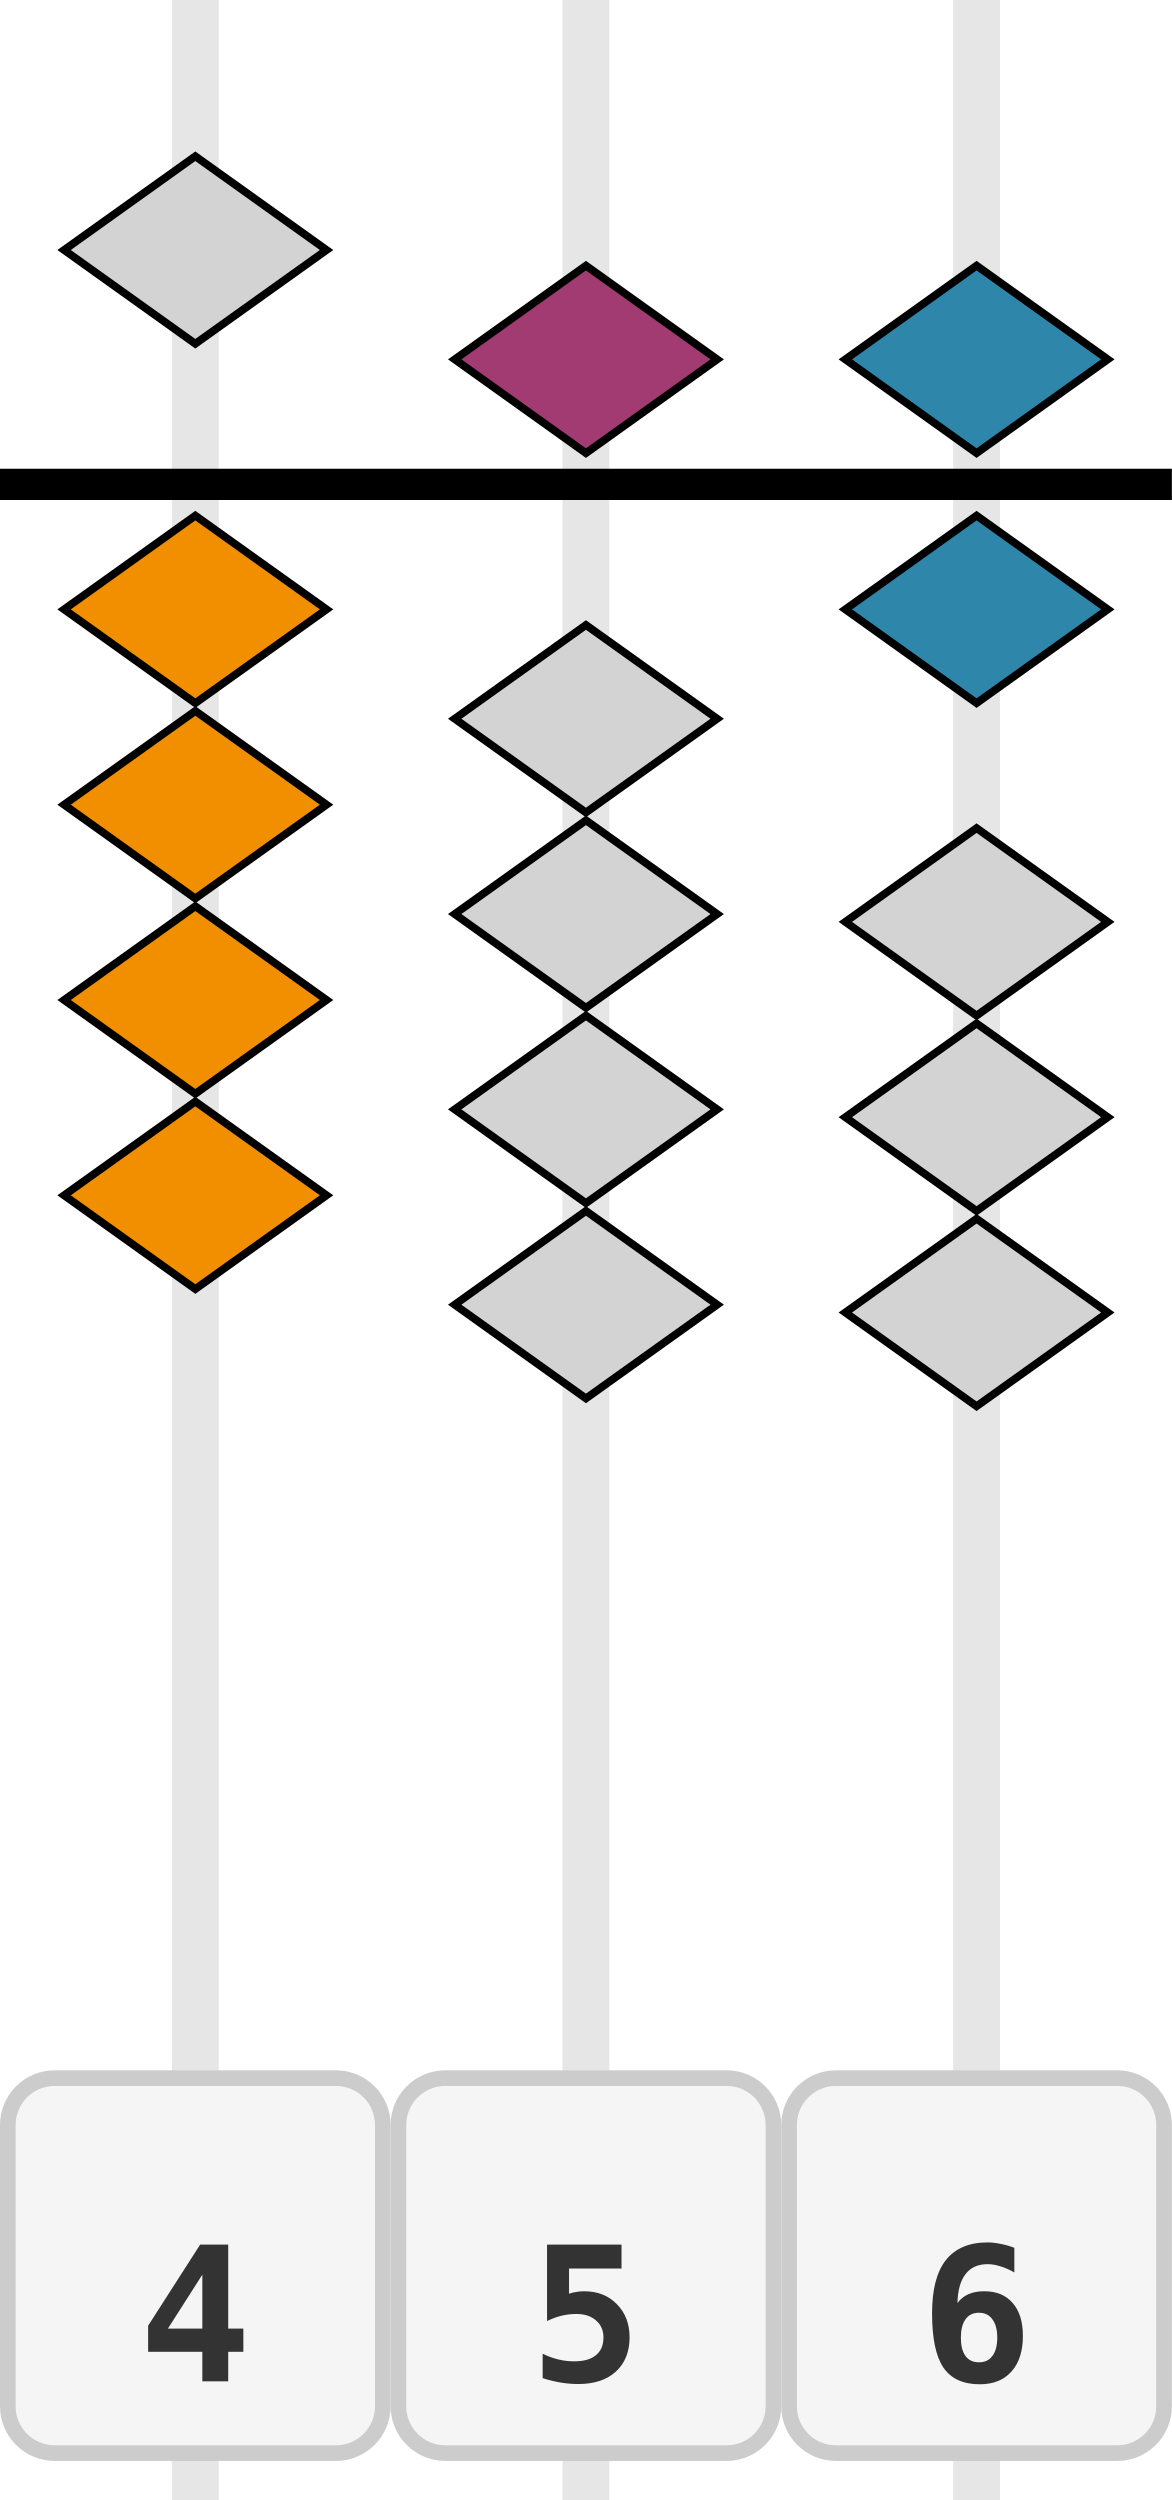
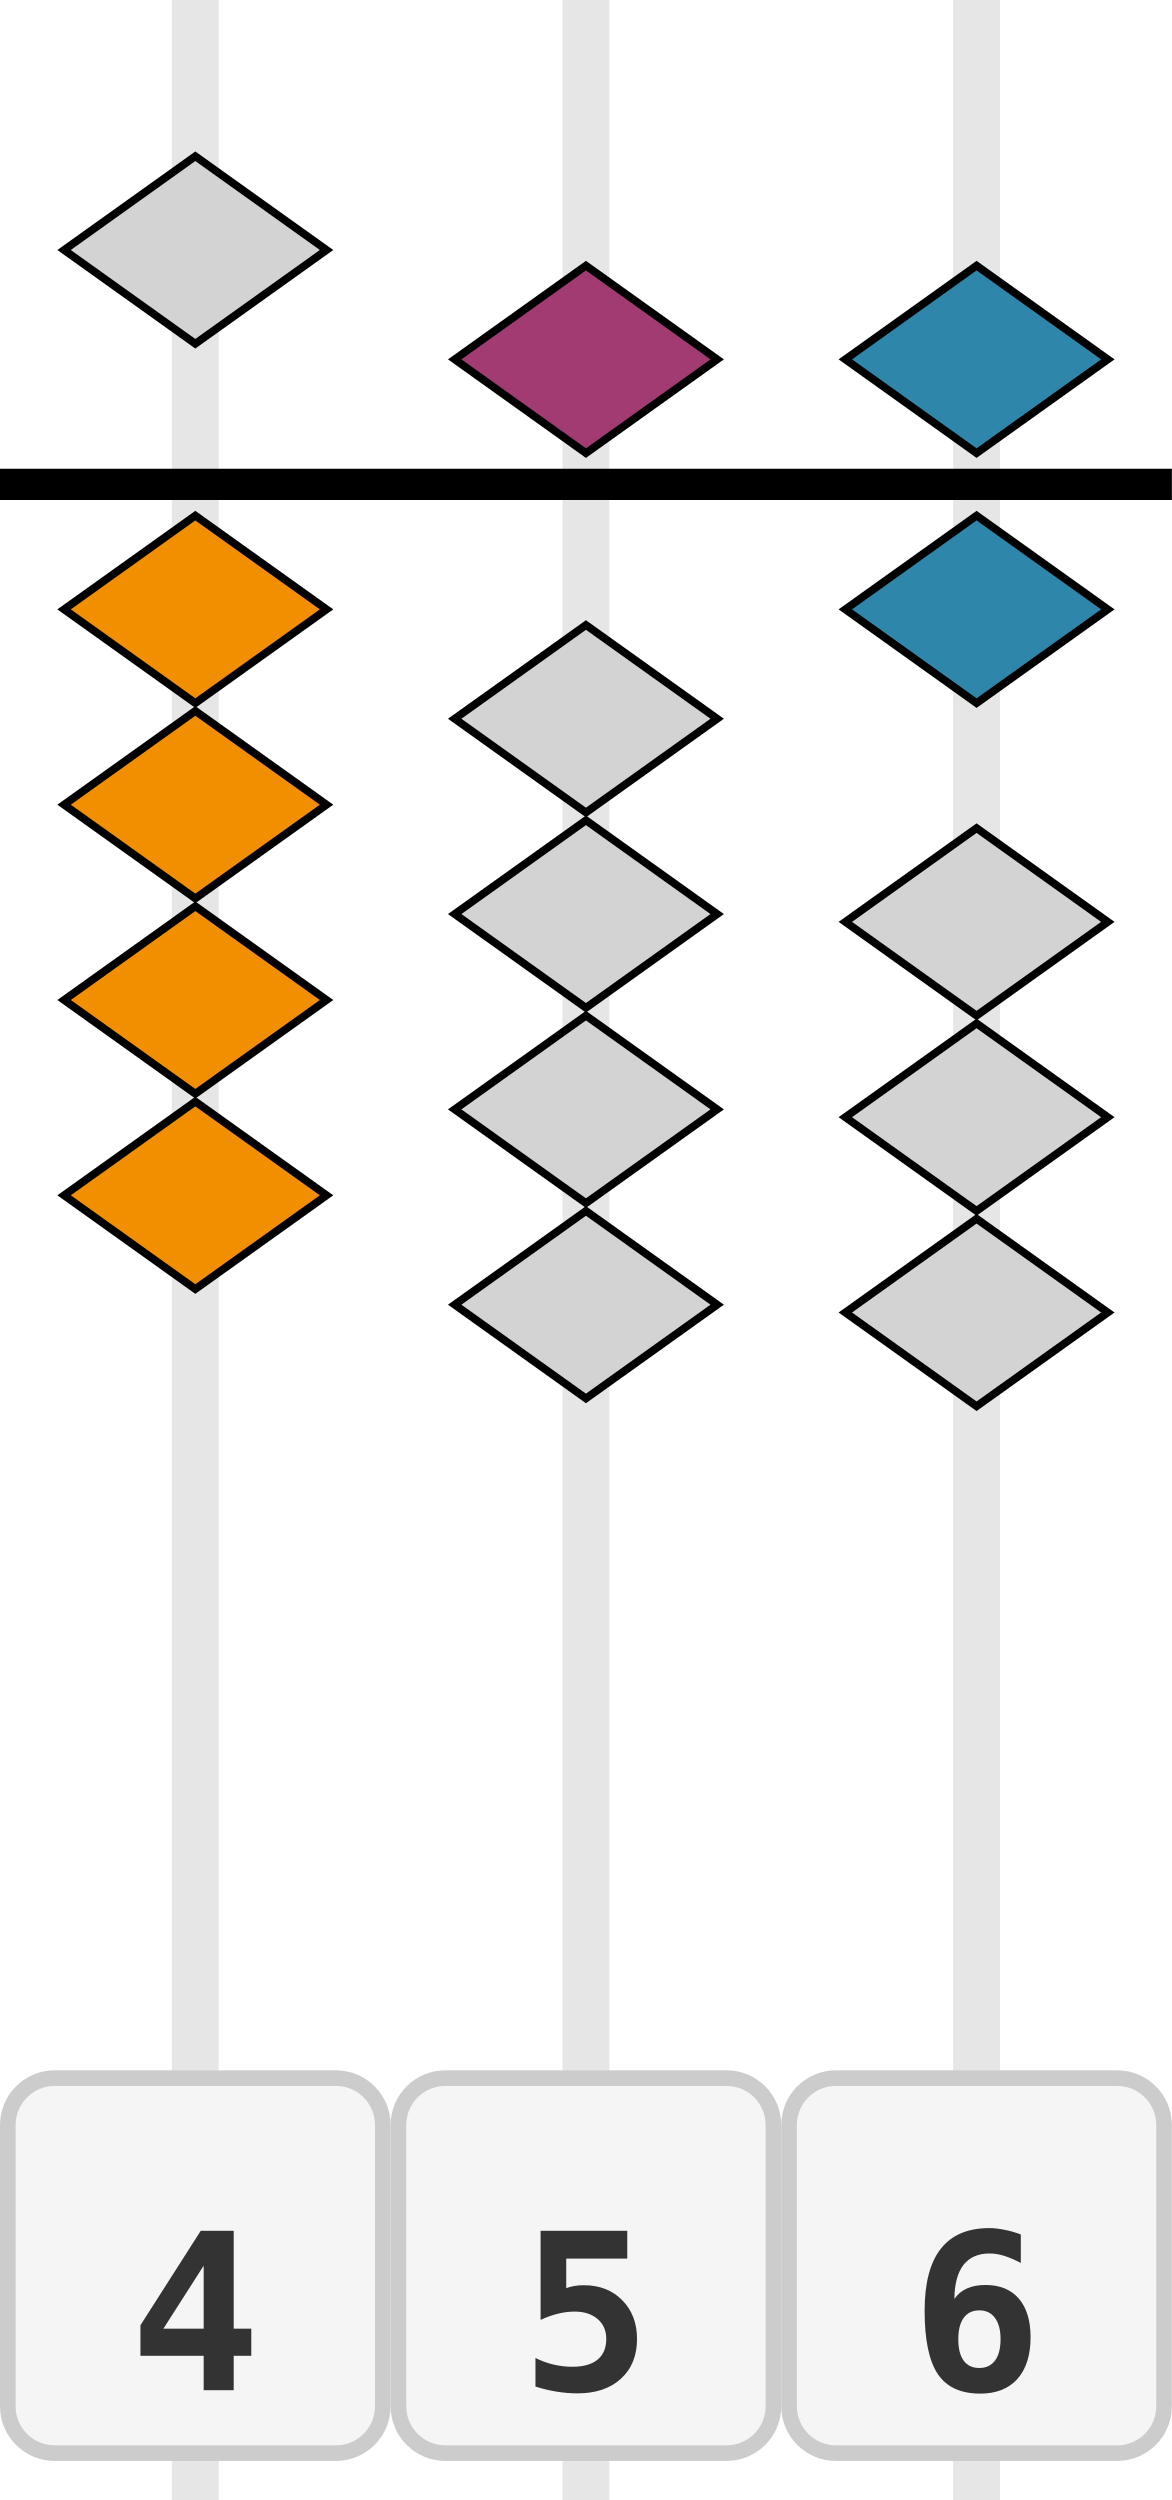
<svg xmlns="http://www.w3.org/2000/svg" width="75" height="160" viewBox="0 0 75 160" class="abacus-svg  interactive" style="overflow:visible;display:block">
  <defs>
    <style>
          /* CSS-based opacity system for hidden inactive beads */
          .abacus-bead {
            transition: opacity 0.2s ease-in-out;
          }

          /* Hidden inactive beads are invisible by default */
          .hide-inactive-mode .abacus-bead.hidden-inactive {
            opacity: 0;
          }

          /* Interactive abacus: When hovering over the abacus, hidden inactive beads become semi-transparent */
          .abacus-svg.hide-inactive-mode.interactive:hover .abacus-bead.hidden-inactive {
            opacity: 0.5;
          }

          /* Interactive abacus: When hovering over a specific hidden inactive bead, it becomes fully visible */
          .hide-inactive-mode.interactive .abacus-bead.hidden-inactive:hover {
            opacity: 1 !important;
          }

          /* Non-interactive abacus: Hidden inactive beads always stay at opacity 0 */
          .abacus-svg.hide-inactive-mode:not(.interactive) .abacus-bead.hidden-inactive {
            opacity: 0 !important;
          }
        </style>
  </defs>
  <rect x="11" y="0" width="3" height="160" fill="rgb(0, 0, 0, 0.1)" stroke="none" />
  <rect x="36" y="0" width="3" height="160" fill="rgb(0, 0, 0, 0.1)" stroke="none" />
  <rect x="61" y="0" width="3" height="160" fill="rgb(0, 0, 0, 0.1)" stroke="none" />
  <rect x="0" y="30" width="75" height="2" fill="black" stroke="none" />
  <g class="abacus-bead inactive " transform="translate(4.1, 10)" style="cursor:grab;touch-action:none;transition:opacity 0.2s ease-in-out">
    <polygon points="8.4,0 16.8,6 8.4,12 0,6" fill="rgb(211, 211, 211)" stroke="#000" stroke-width="0.5" />
  </g>
  <g class="abacus-bead active " transform="translate(4.1, 33)" style="cursor:grab;touch-action:none;transition:opacity 0.2s ease-in-out">
    <polygon points="8.4,0 16.8,6 8.4,12 0,6" fill="#F18F01" stroke="#000" stroke-width="0.5" />
  </g>
  <g class="abacus-bead active " transform="translate(4.1, 45.5)" style="cursor:grab;touch-action:none;transition:opacity 0.2s ease-in-out">
    <polygon points="8.4,0 16.8,6 8.4,12 0,6" fill="#F18F01" stroke="#000" stroke-width="0.5" />
  </g>
  <g class="abacus-bead active " transform="translate(4.1, 58)" style="cursor:grab;touch-action:none;transition:opacity 0.2s ease-in-out">
    <polygon points="8.4,0 16.8,6 8.4,12 0,6" fill="#F18F01" stroke="#000" stroke-width="0.5" />
  </g>
  <g class="abacus-bead active " transform="translate(4.1, 70.5)" style="cursor:grab;touch-action:none;transition:opacity 0.2s ease-in-out">
    <polygon points="8.4,0 16.8,6 8.4,12 0,6" fill="#F18F01" stroke="#000" stroke-width="0.5" />
  </g>
  <g class="abacus-bead active " transform="translate(29.1, 17)" style="cursor:grab;touch-action:none;transition:opacity 0.2s ease-in-out">
    <polygon points="8.4,0 16.8,6 8.4,12 0,6" fill="#A23B72" stroke="#000" stroke-width="0.5" />
  </g>
  <g class="abacus-bead inactive " transform="translate(29.1, 40)" style="cursor:grab;touch-action:none;transition:opacity 0.2s ease-in-out">
    <polygon points="8.4,0 16.8,6 8.4,12 0,6" fill="rgb(211, 211, 211)" stroke="#000" stroke-width="0.5" />
  </g>
  <g class="abacus-bead inactive " transform="translate(29.1, 52.5)" style="cursor:grab;touch-action:none;transition:opacity 0.2s ease-in-out">
    <polygon points="8.4,0 16.8,6 8.4,12 0,6" fill="rgb(211, 211, 211)" stroke="#000" stroke-width="0.5" />
  </g>
  <g class="abacus-bead inactive " transform="translate(29.1, 65)" style="cursor:grab;touch-action:none;transition:opacity 0.2s ease-in-out">
    <polygon points="8.4,0 16.8,6 8.4,12 0,6" fill="rgb(211, 211, 211)" stroke="#000" stroke-width="0.5" />
  </g>
  <g class="abacus-bead inactive " transform="translate(29.1, 77.5)" style="cursor:grab;touch-action:none;transition:opacity 0.2s ease-in-out">
    <polygon points="8.4,0 16.8,6 8.4,12 0,6" fill="rgb(211, 211, 211)" stroke="#000" stroke-width="0.5" />
  </g>
  <g class="abacus-bead active " transform="translate(54.1, 17)" style="cursor:grab;touch-action:none;transition:opacity 0.2s ease-in-out">
    <polygon points="8.4,0 16.8,6 8.4,12 0,6" fill="#2E86AB" stroke="#000" stroke-width="0.5" />
  </g>
  <g class="abacus-bead active " transform="translate(54.1, 33)" style="cursor:grab;touch-action:none;transition:opacity 0.2s ease-in-out">
    <polygon points="8.4,0 16.8,6 8.4,12 0,6" fill="#2E86AB" stroke="#000" stroke-width="0.5" />
  </g>
  <g class="abacus-bead inactive " transform="translate(54.1, 53)" style="cursor:grab;touch-action:none;transition:opacity 0.2s ease-in-out">
    <polygon points="8.4,0 16.8,6 8.4,12 0,6" fill="rgb(211, 211, 211)" stroke="#000" stroke-width="0.5" />
  </g>
  <g class="abacus-bead inactive " transform="translate(54.1, 65.5)" style="cursor:grab;touch-action:none;transition:opacity 0.2s ease-in-out">
    <polygon points="8.4,0 16.8,6 8.4,12 0,6" fill="rgb(211, 211, 211)" stroke="#000" stroke-width="0.5" />
  </g>
  <g class="abacus-bead inactive " transform="translate(54.1, 78)" style="cursor:grab;touch-action:none;transition:opacity 0.2s ease-in-out">
    <polygon points="8.4,0 16.8,6 8.4,12 0,6" fill="rgb(211, 211, 211)" stroke="#000" stroke-width="0.5" />
  </g>
  <rect x="0.5" y="133" width="24" height="24" fill="#f5f5f5" stroke="#ccc" stroke-width="1" rx="3" style="cursor:pointer" />
  <rect x="25.5" y="133" width="24" height="24" fill="#f5f5f5" stroke="#ccc" stroke-width="1" rx="3" style="cursor:pointer" />
  <rect x="50.5" y="133" width="24" height="24" fill="#f5f5f5" stroke="#ccc" stroke-width="1" rx="3" style="cursor:pointer" />
-   <text x="12.5" y="149" text-anchor="middle" dominant-baseline="middle" font-family="monospace" font-weight="bold" font-size="12" fill="#333">4</text>
-   <text x="37.5" y="149" text-anchor="middle" dominant-baseline="middle" font-family="monospace" font-weight="bold" font-size="12" fill="#333">5</text>
-   <text x="62.5" y="149" text-anchor="middle" dominant-baseline="middle" font-family="monospace" font-weight="bold" font-size="12" fill="#333">6</text>
+   <text x="12.5" y="149" text-anchor="middle" dominant-baseline="middle" font-family="monospace" font-weight="bold" font-size="14" fill="#333">4</text>
+   <text x="37.5" y="149" text-anchor="middle" dominant-baseline="middle" font-family="monospace" font-weight="bold" font-size="14" fill="#333">5</text>
+   <text x="62.5" y="149" text-anchor="middle" dominant-baseline="middle" font-family="monospace" font-weight="bold" font-size="14" fill="#333">6</text>
</svg>
